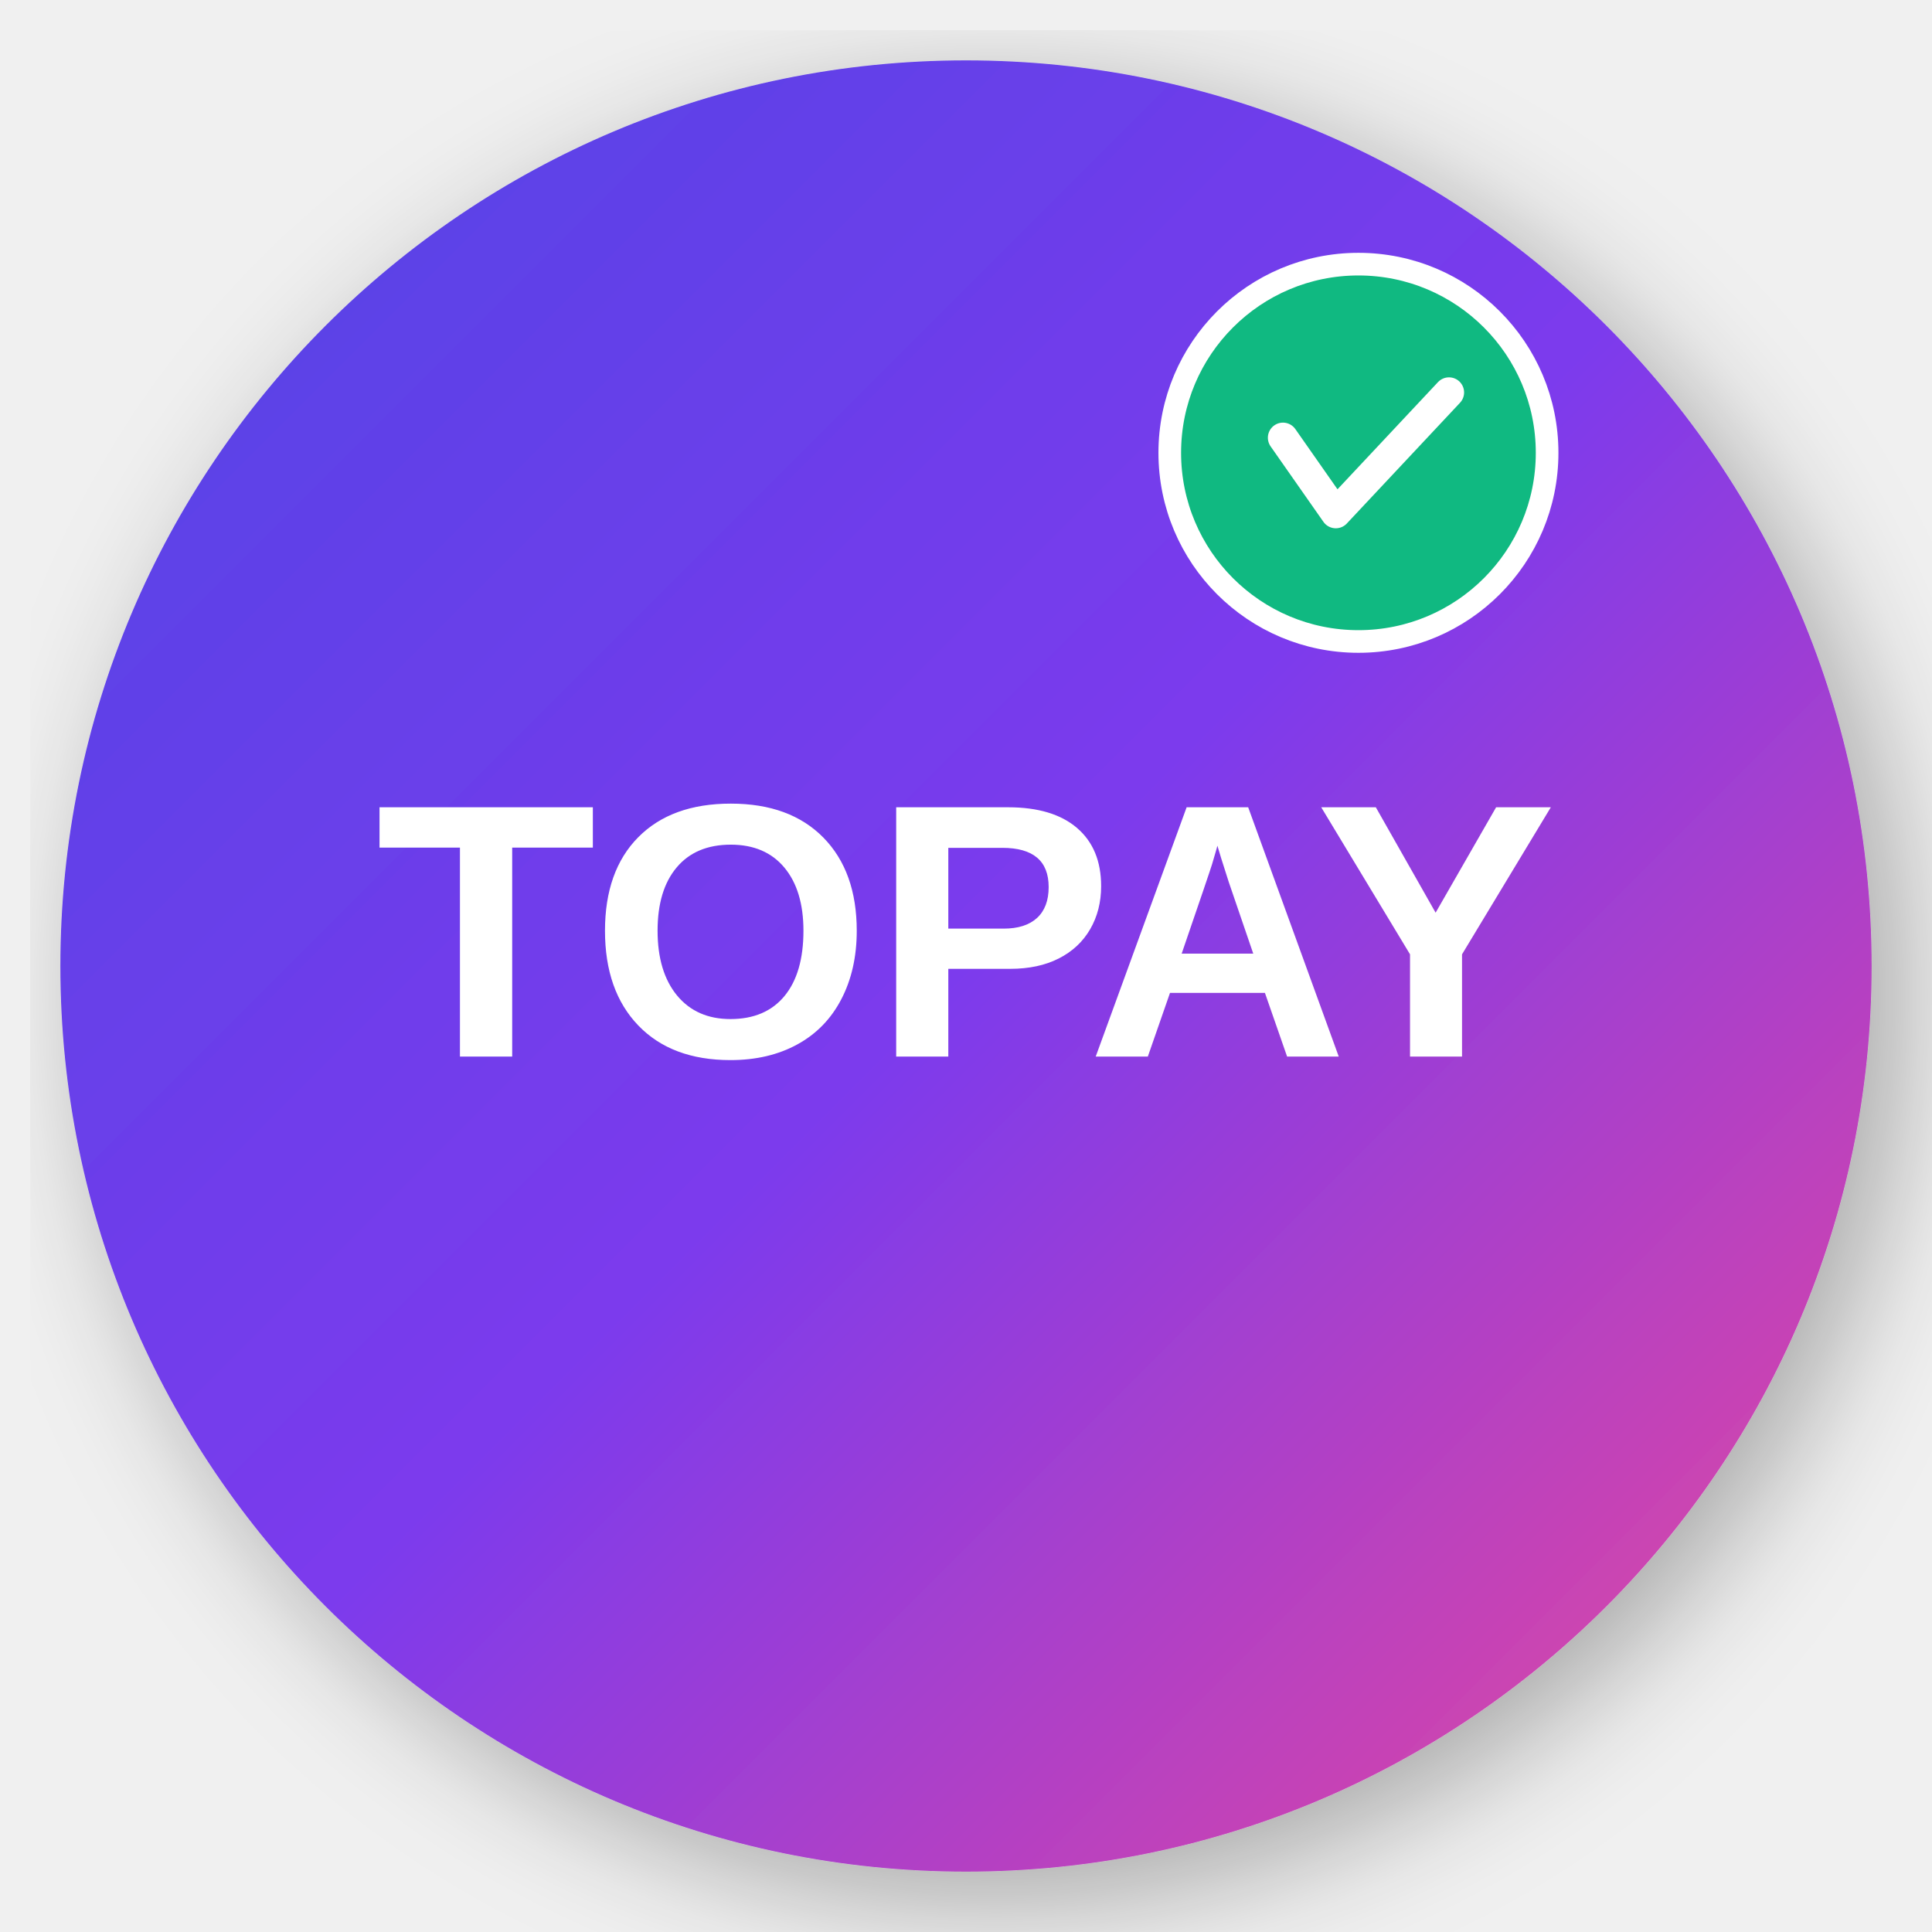
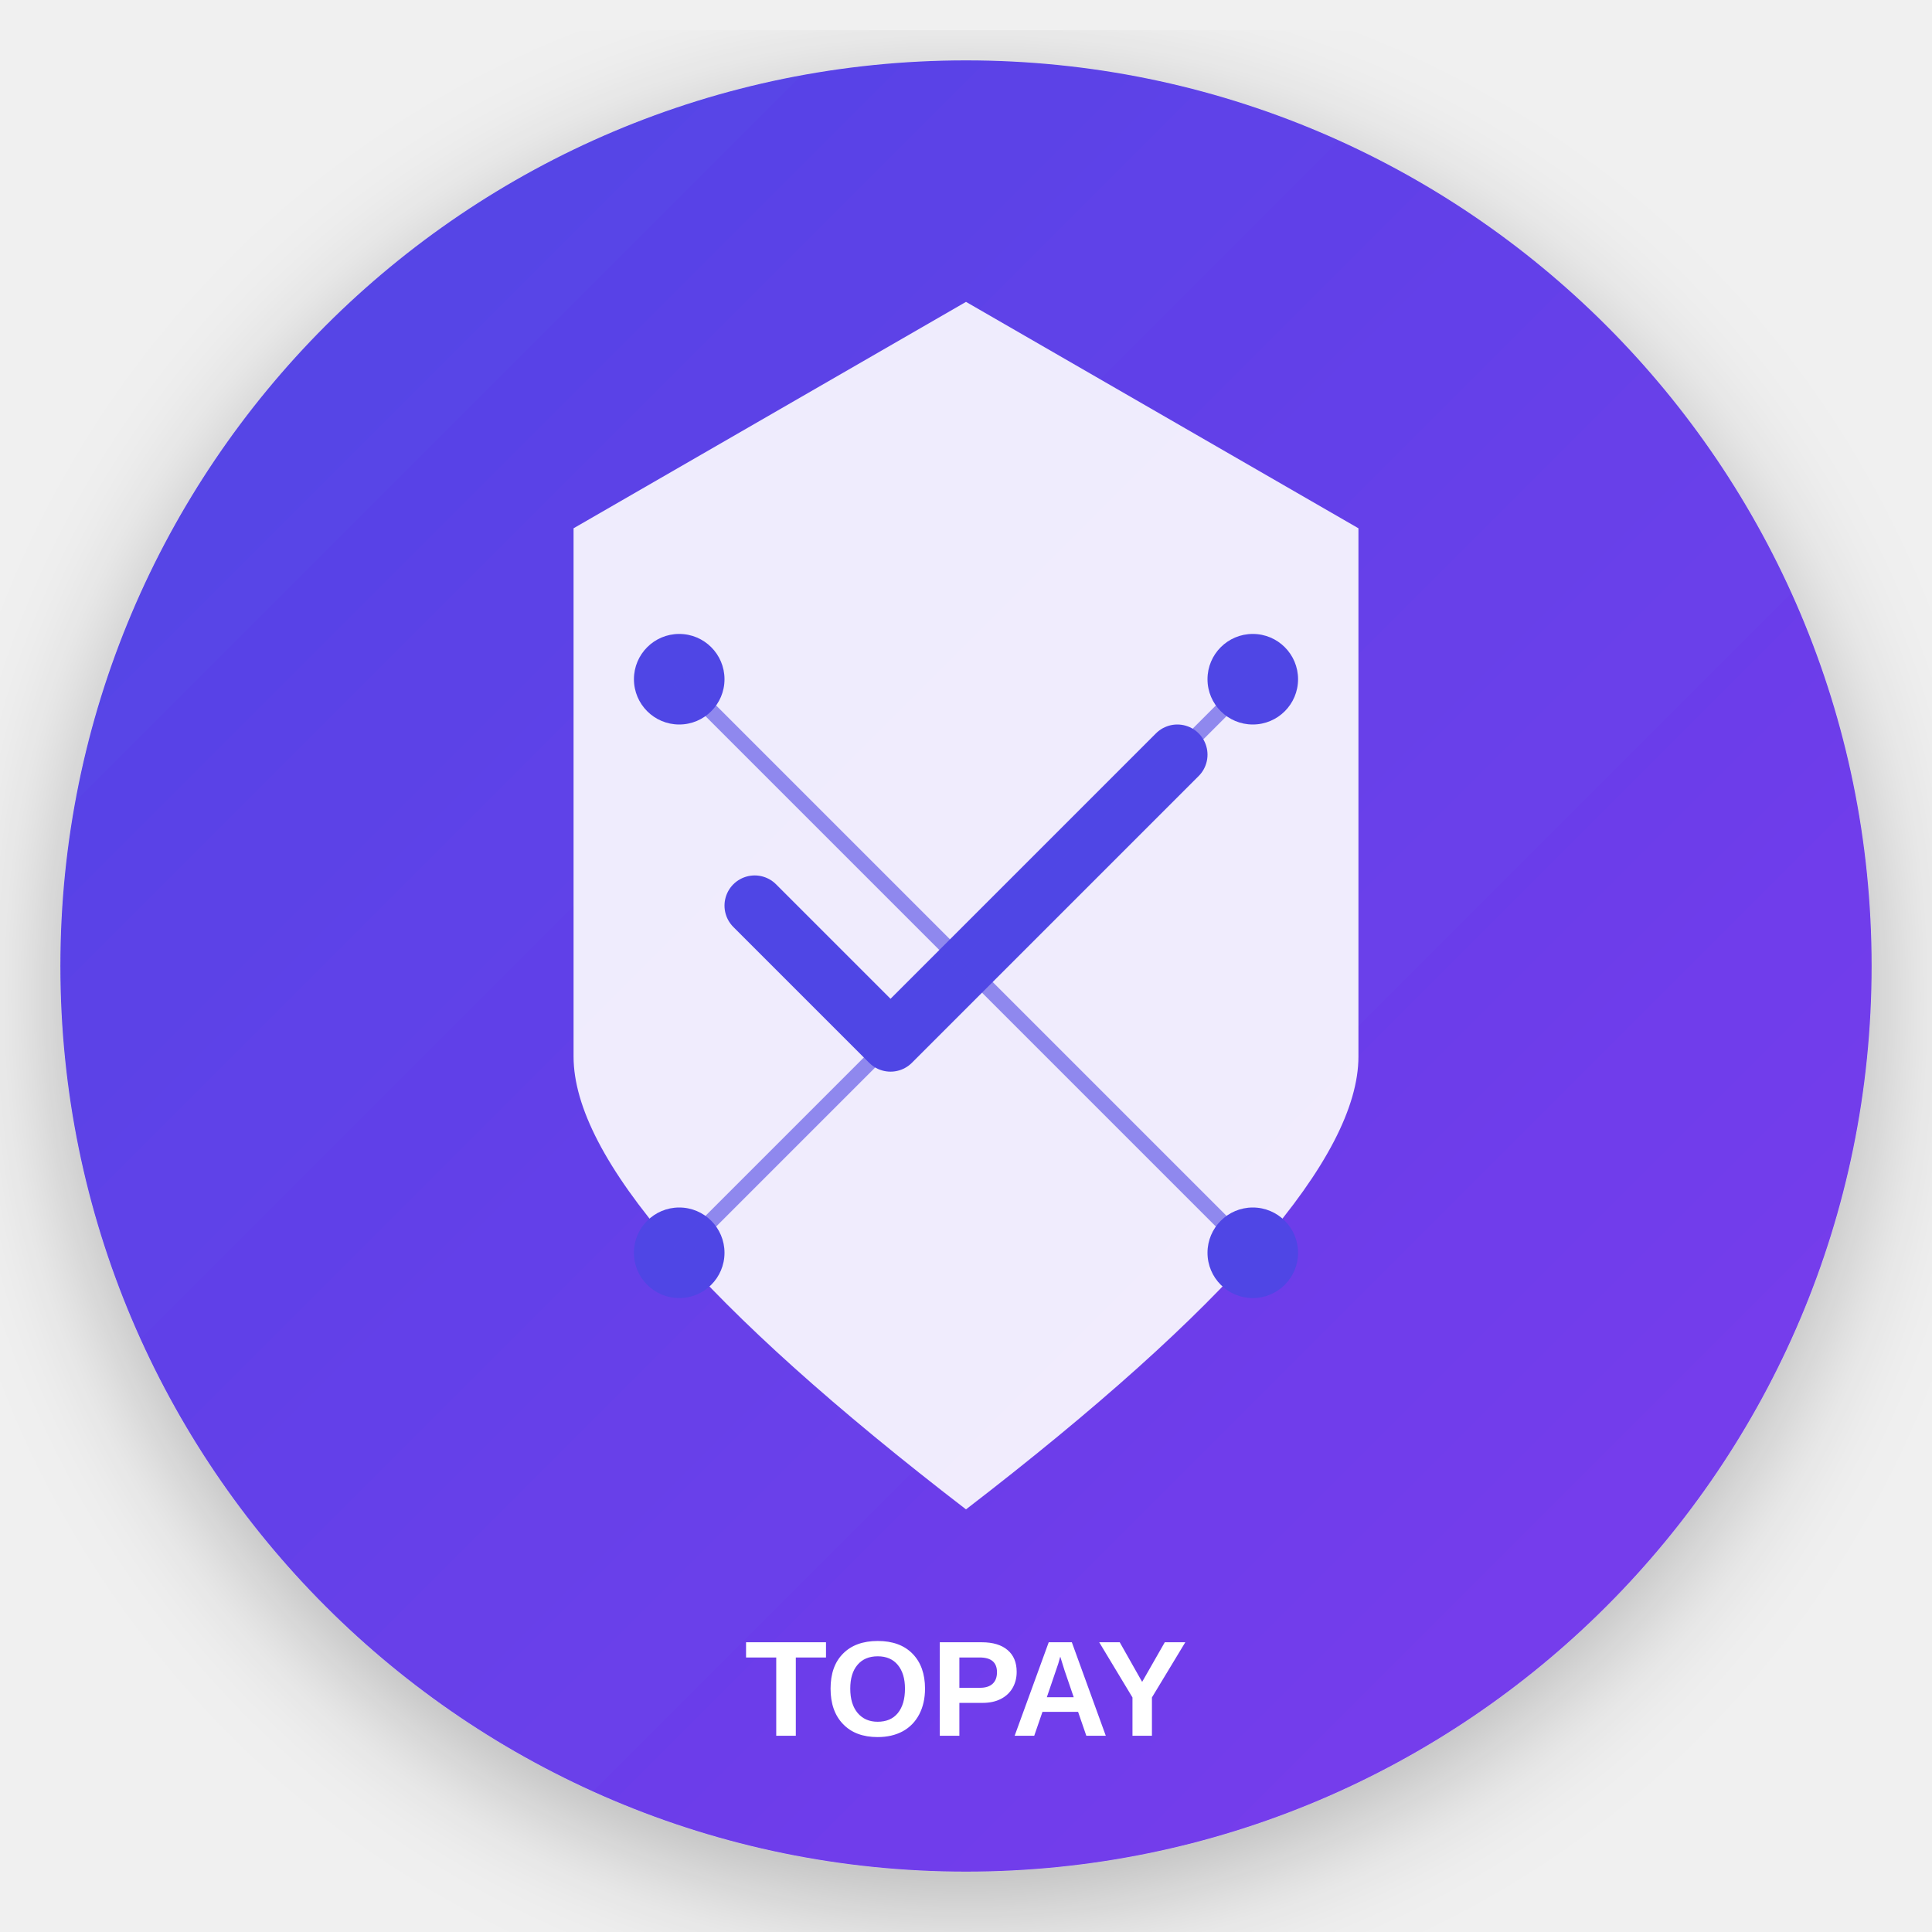
<svg xmlns="http://www.w3.org/2000/svg" width="256" height="256" viewBox="0 0 256 256">
  <defs>
-     <linearGradient id="iconGradient" x1="0%" y1="0%" x2="100%" y2="100%">
+     <linearGradient id="gradient" x1="0%" y1="0%" x2="100%" y2="100%">
      <stop offset="0%" style="stop-color:#4F46E5;stop-opacity:1" />
-       <stop offset="50%" style="stop-color:#7C3AED;stop-opacity:1" />
-       <stop offset="100%" style="stop-color:#EC4899;stop-opacity:1" />
+       <stop offset="100%" style="stop-color:#7C3AED;stop-opacity:1" />
    </linearGradient>
    <filter id="shadow" x="-20%" y="-20%" width="140%" height="140%">
-       <feDropShadow dx="4" dy="4" stdDeviation="8" flood-color="#000000" flood-opacity="0.3" />
+       <feDropShadow dx="0" dy="4" stdDeviation="8" flood-color="#000000" flood-opacity="0.25" />
    </filter>
  </defs>
-   <circle cx="128" cy="128" r="120" fill="url(#iconGradient)" filter="url(#shadow)" />
-   <text x="128" y="140" text-anchor="middle" fill="white" font-family="Arial, sans-serif" font-size="48" font-weight="bold">TOPAY</text>
-   <g transform="translate(180, 60)">
-     <circle cx="0" cy="0" r="25" fill="#10B981" stroke="white" stroke-width="3" />
-     <path d="M-10,-2 L-3,8 L12,-8" stroke="white" stroke-width="4" fill="none" stroke-linecap="round" stroke-linejoin="round" />
-   </g>
+   <circle cx="128" cy="128" r="120" fill="url(#gradient)" filter="url(#shadow)" />
+   <path d="M128 40 L180 70 L180 140 Q180 160 128 200 Q76 160 76 140 L76 70 Z" fill="white" opacity="0.9" />
+   <path d="M100 120 L118 138 L156 100" stroke="#4F46E5" stroke-width="8" stroke-linecap="round" stroke-linejoin="round" fill="none" />
+   <circle cx="90" cy="90" r="6" fill="#4F46E5" />
+   <circle cx="166" cy="90" r="6" fill="#4F46E5" />
+   <circle cx="90" cy="166" r="6" fill="#4F46E5" />
+   <circle cx="166" cy="166" r="6" fill="#4F46E5" />
+   <line x1="90" y1="90" x2="128" y2="128" stroke="#4F46E5" stroke-width="2" opacity="0.6" />
+   <line x1="166" y1="90" x2="128" y2="128" stroke="#4F46E5" stroke-width="2" opacity="0.6" />
+   <line x1="90" y1="166" x2="128" y2="128" stroke="#4F46E5" stroke-width="2" opacity="0.6" />
+   <line x1="166" y1="166" x2="128" y2="128" stroke="#4F46E5" stroke-width="2" opacity="0.6" />
+   <text x="128" y="230" text-anchor="middle" font-family="Arial, sans-serif" font-size="18" font-weight="bold" fill="white">TOPAY</text>
</svg>
